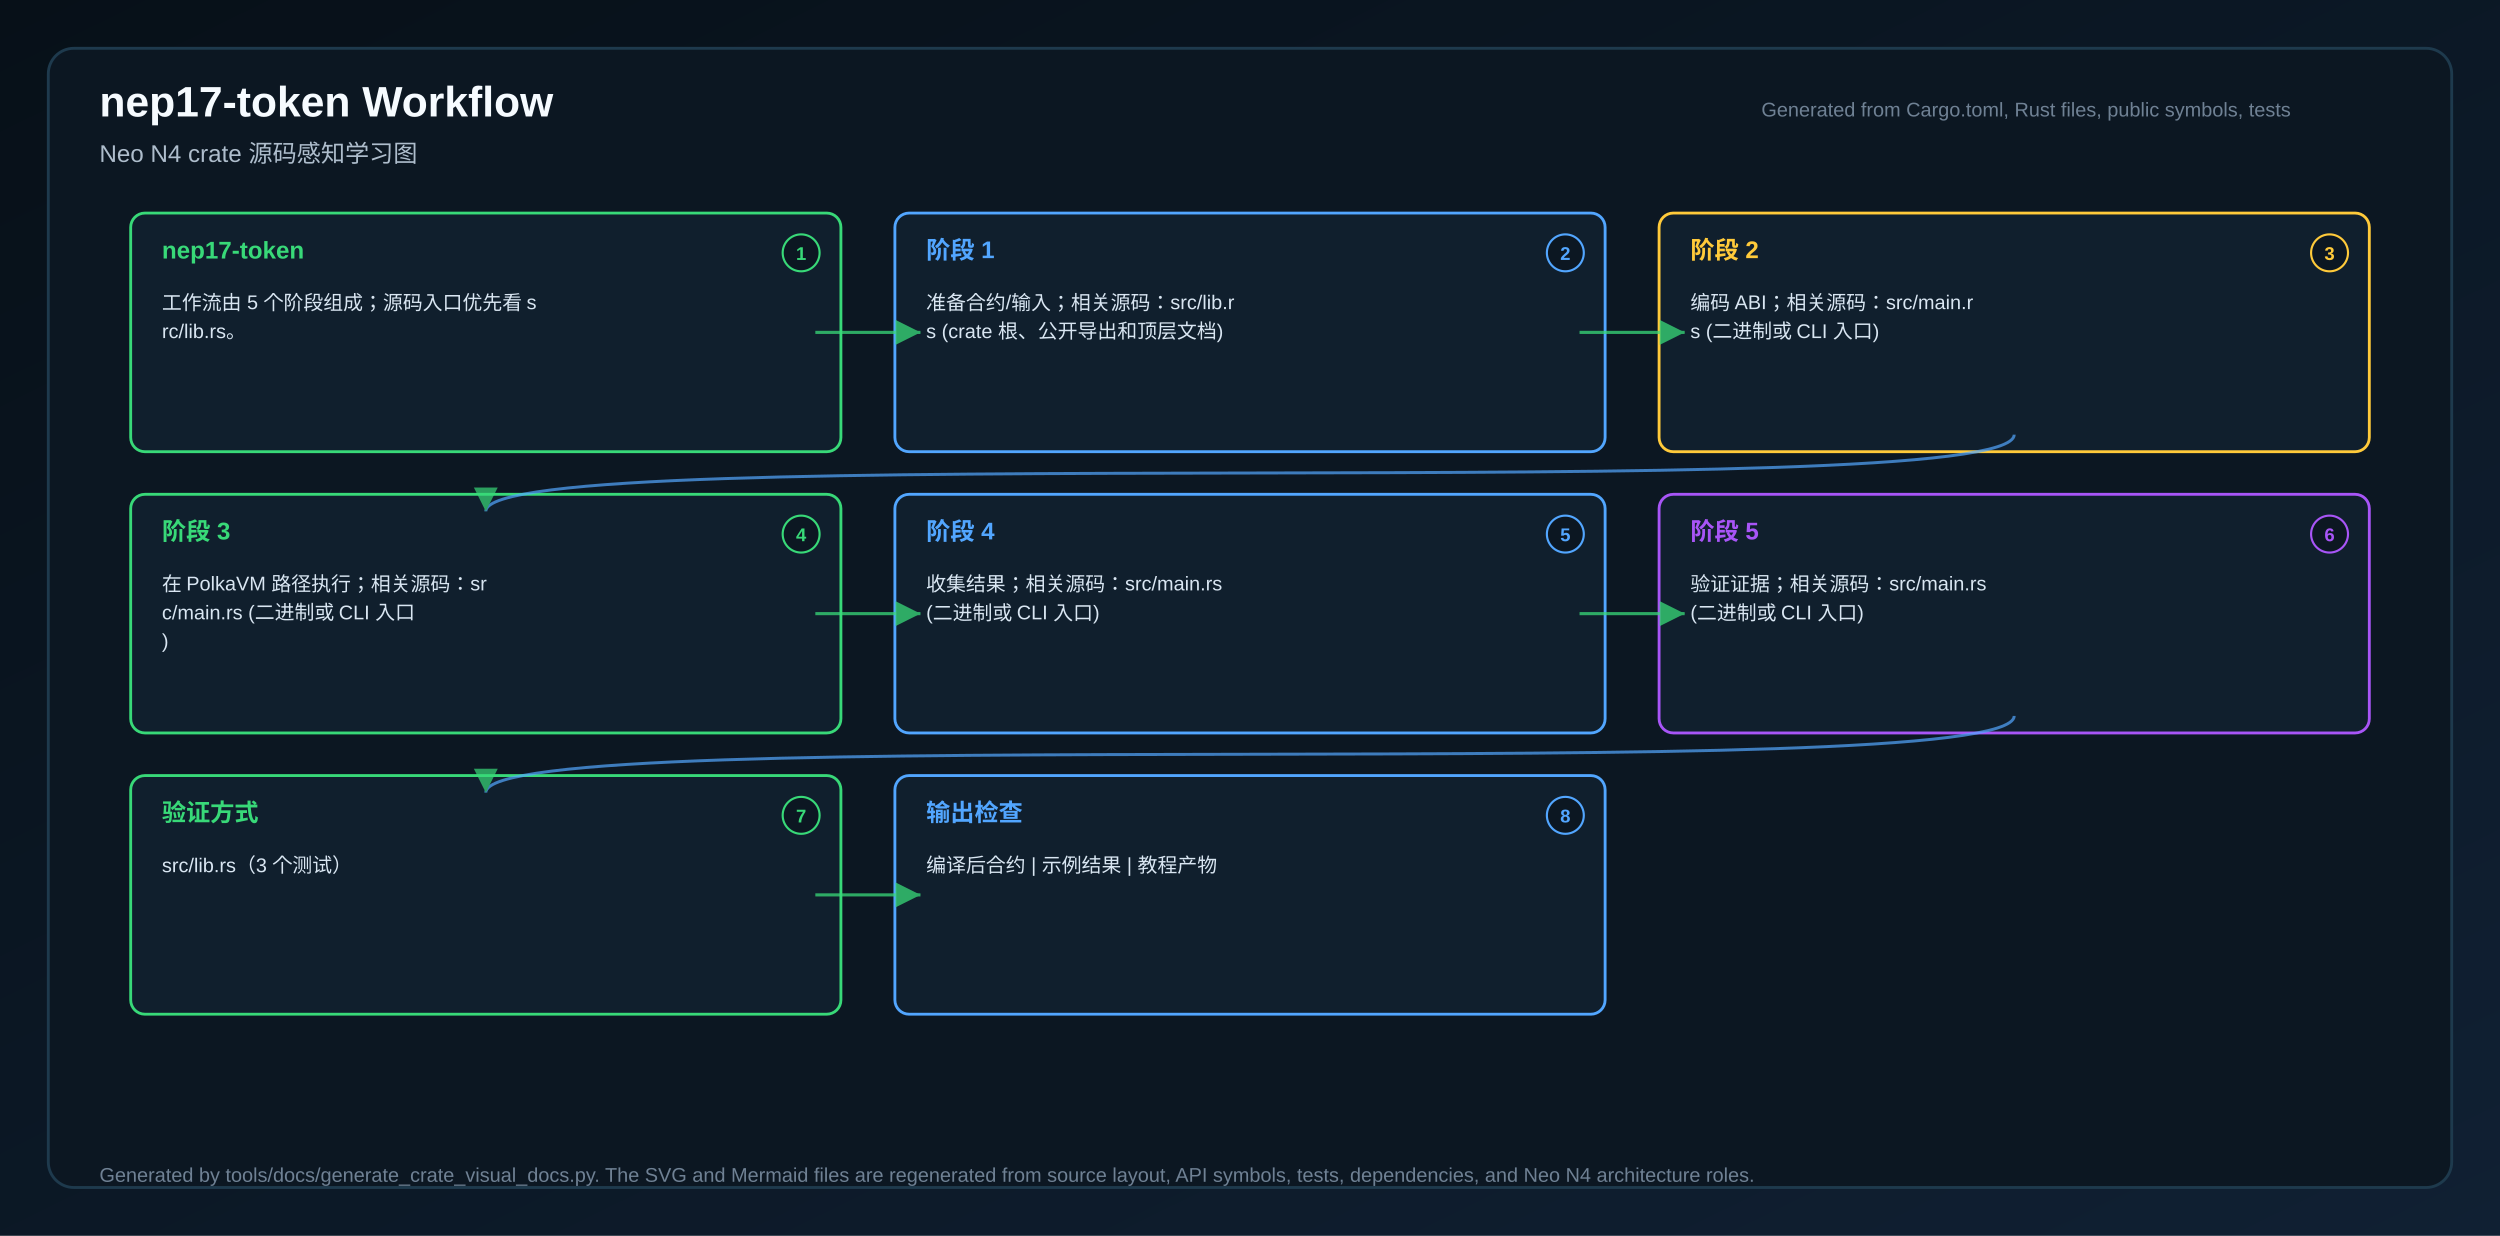
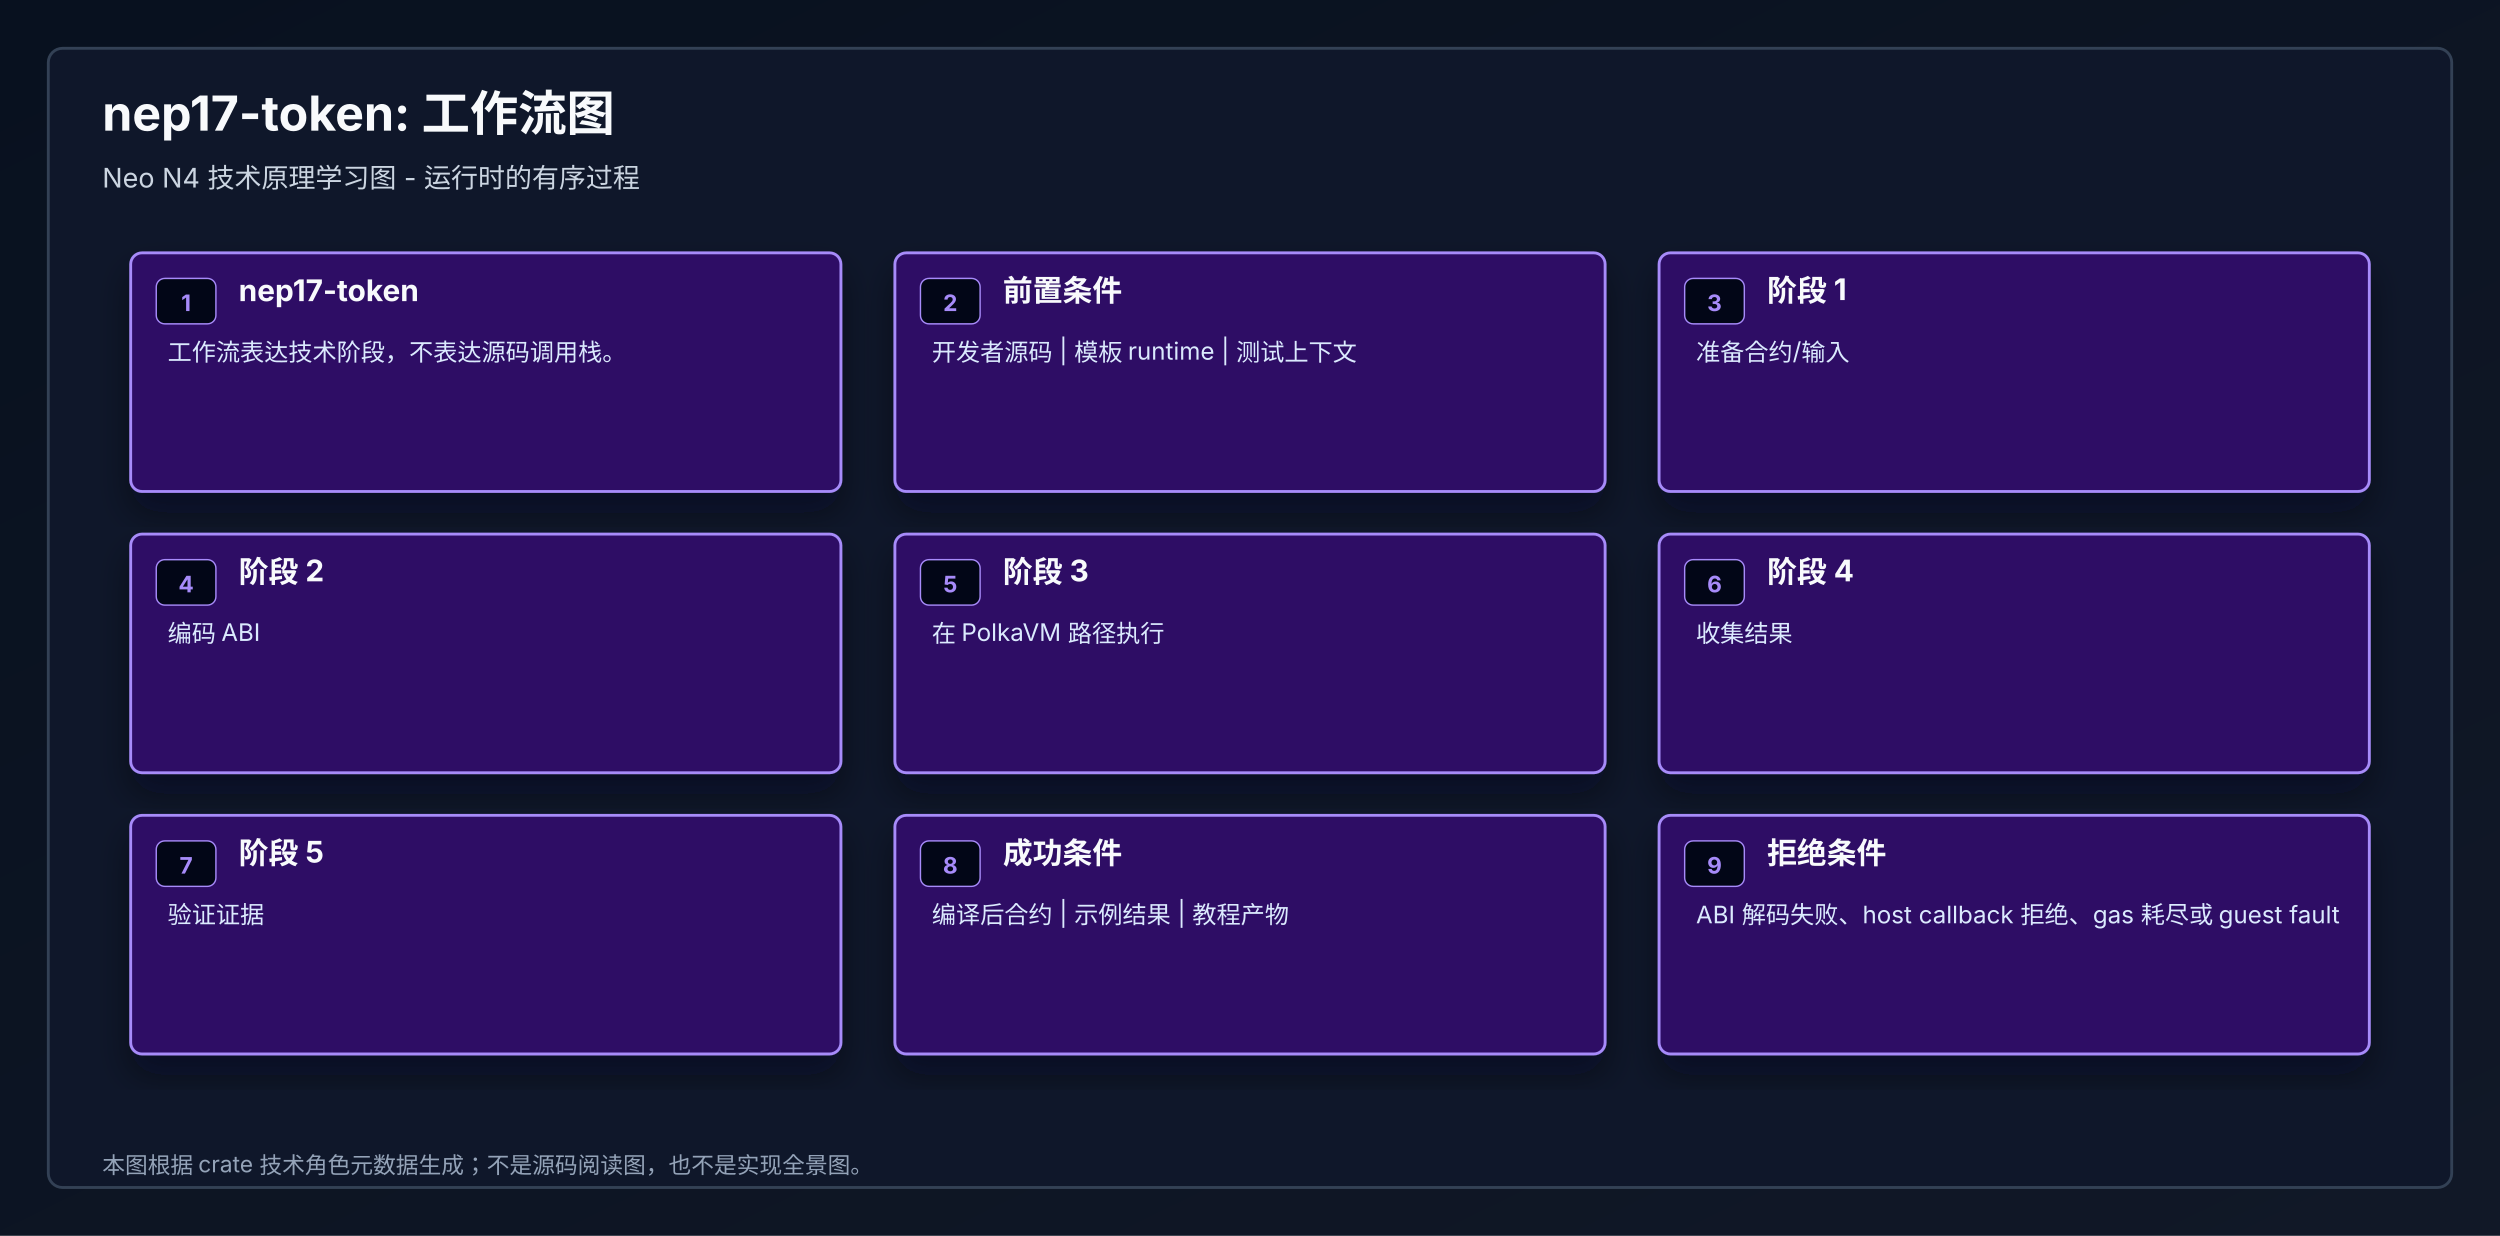
- <svg xmlns="http://www.w3.org/2000/svg" width="1760" height="870" viewBox="0 0 1760 870" role="img" aria-label="nep17-token Workflow">
+ <svg xmlns="http://www.w3.org/2000/svg" width="1760" height="870" viewBox="0 0 1760 870" role="img" aria-label="nep17-token 工作流图">
  <defs>
-     <linearGradient id="bg" x1="0" x2="1" y1="0" y2="1">
-       <stop offset="0" stop-color="#071018" />
-       <stop offset="1" stop-color="#102033" />
+     <linearGradient id="bg" x1="0" y1="0" x2="1" y2="1">
+       <stop offset="0%" stop-color="#08111f" />
+       <stop offset="100%" stop-color="#111827" />
    </linearGradient>
-     <marker id="arrow" markerWidth="12" markerHeight="12" refX="10" refY="6" orient="auto">
-       <path d="M2,2 L10,6 L2,10 Z" fill="#38d978" />
-     </marker>
+     <filter id="shadow" x="-15%" y="-15%" width="130%" height="130%">
+       <feDropShadow dx="0" dy="14" stdDeviation="12" flood-color="#020617" flood-opacity="0.42" />
+     </filter>
  </defs>
-   <rect x="0" y="0" width="1760" height="870" fill="url(#bg)" />
-   <rect x="34" y="34" width="1692" height="802" rx="18" fill="#0c1722" stroke="#1e3a4d" stroke-width="2" />
-   <text x="70" y="82" fill="#f6fbff" font-size="30" font-family="Segoe UI, Arial, sans-serif" font-weight="700">nep17-token Workflow</text>
-   <text x="70" y="114" fill="#aebdcc" font-size="17" font-family="Segoe UI, Arial, sans-serif">Neo N4 crate 源码感知学习图</text>
-   <text x="1240" y="82" fill="#6f8194" font-size="14" font-family="Segoe UI, Arial, sans-serif">Generated from Cargo.toml, Rust files, public symbols, tests</text>
-   <rect x="92" y="150" width="500" height="168" rx="10" fill="#101f2d" stroke="#38d978" stroke-width="2" />
-   <circle cx="564" cy="178" r="13" fill="#0c1722" stroke="#38d978" stroke-width="1.5" />
-   <text x="564" y="183" text-anchor="middle" fill="#38d978" font-size="13" font-family="Segoe UI, Arial, sans-serif" font-weight="700">1</text>
-   <text x="114" y="182" fill="#38d978" font-size="17" font-family="Segoe UI, Arial, sans-serif" font-weight="700">nep17-token</text>
-   <text x="114" y="218" fill="#d9e6f2" font-size="14" font-family="Segoe UI, Arial, sans-serif">工作流由 5 个阶段组成；源码入口优先看 s</text>
-   <text x="114" y="238" fill="#d9e6f2" font-size="14" font-family="Segoe UI, Arial, sans-serif">rc/lib.rs。</text>
-   <rect x="630" y="150" width="500" height="168" rx="10" fill="#101f2d" stroke="#52a6ff" stroke-width="2" />
-   <circle cx="1102" cy="178" r="13" fill="#0c1722" stroke="#52a6ff" stroke-width="1.5" />
-   <text x="1102" y="183" text-anchor="middle" fill="#52a6ff" font-size="13" font-family="Segoe UI, Arial, sans-serif" font-weight="700">2</text>
-   <text x="652" y="182" fill="#52a6ff" font-size="17" font-family="Segoe UI, Arial, sans-serif" font-weight="700">阶段 1</text>
-   <text x="652" y="218" fill="#d9e6f2" font-size="14" font-family="Segoe UI, Arial, sans-serif">准备合约/输入；相关源码：src/lib.r</text>
-   <text x="652" y="238" fill="#d9e6f2" font-size="14" font-family="Segoe UI, Arial, sans-serif">s (crate 根、公开导出和顶层文档)</text>
-   <rect x="1168" y="150" width="500" height="168" rx="10" fill="#101f2d" stroke="#ffca3a" stroke-width="2" />
-   <circle cx="1640" cy="178" r="13" fill="#0c1722" stroke="#ffca3a" stroke-width="1.5" />
-   <text x="1640" y="183" text-anchor="middle" fill="#ffca3a" font-size="13" font-family="Segoe UI, Arial, sans-serif" font-weight="700">3</text>
-   <text x="1190" y="182" fill="#ffca3a" font-size="17" font-family="Segoe UI, Arial, sans-serif" font-weight="700">阶段 2</text>
-   <text x="1190" y="218" fill="#d9e6f2" font-size="14" font-family="Segoe UI, Arial, sans-serif">编码 ABI；相关源码：src/main.r</text>
-   <text x="1190" y="238" fill="#d9e6f2" font-size="14" font-family="Segoe UI, Arial, sans-serif">s (二进制或 CLI 入口)</text>
-   <rect x="92" y="348" width="500" height="168" rx="10" fill="#101f2d" stroke="#38d978" stroke-width="2" />
-   <circle cx="564" cy="376" r="13" fill="#0c1722" stroke="#38d978" stroke-width="1.5" />
-   <text x="564" y="381" text-anchor="middle" fill="#38d978" font-size="13" font-family="Segoe UI, Arial, sans-serif" font-weight="700">4</text>
-   <text x="114" y="380" fill="#38d978" font-size="17" font-family="Segoe UI, Arial, sans-serif" font-weight="700">阶段 3</text>
-   <text x="114" y="416" fill="#d9e6f2" font-size="14" font-family="Segoe UI, Arial, sans-serif">在 PolkaVM 路径执行；相关源码：sr</text>
-   <text x="114" y="436" fill="#d9e6f2" font-size="14" font-family="Segoe UI, Arial, sans-serif">c/main.rs (二进制或 CLI 入口</text>
-   <text x="114" y="456" fill="#d9e6f2" font-size="14" font-family="Segoe UI, Arial, sans-serif">)</text>
-   <rect x="630" y="348" width="500" height="168" rx="10" fill="#101f2d" stroke="#52a6ff" stroke-width="2" />
-   <circle cx="1102" cy="376" r="13" fill="#0c1722" stroke="#52a6ff" stroke-width="1.5" />
-   <text x="1102" y="381" text-anchor="middle" fill="#52a6ff" font-size="13" font-family="Segoe UI, Arial, sans-serif" font-weight="700">5</text>
-   <text x="652" y="380" fill="#52a6ff" font-size="17" font-family="Segoe UI, Arial, sans-serif" font-weight="700">阶段 4</text>
-   <text x="652" y="416" fill="#d9e6f2" font-size="14" font-family="Segoe UI, Arial, sans-serif">收集结果；相关源码：src/main.rs </text>
-   <text x="652" y="436" fill="#d9e6f2" font-size="14" font-family="Segoe UI, Arial, sans-serif">(二进制或 CLI 入口)</text>
-   <rect x="1168" y="348" width="500" height="168" rx="10" fill="#101f2d" stroke="#a855f7" stroke-width="2" />
-   <circle cx="1640" cy="376" r="13" fill="#0c1722" stroke="#a855f7" stroke-width="1.5" />
-   <text x="1640" y="381" text-anchor="middle" fill="#a855f7" font-size="13" font-family="Segoe UI, Arial, sans-serif" font-weight="700">6</text>
-   <text x="1190" y="380" fill="#a855f7" font-size="17" font-family="Segoe UI, Arial, sans-serif" font-weight="700">阶段 5</text>
-   <text x="1190" y="416" fill="#d9e6f2" font-size="14" font-family="Segoe UI, Arial, sans-serif">验证证据；相关源码：src/main.rs </text>
-   <text x="1190" y="436" fill="#d9e6f2" font-size="14" font-family="Segoe UI, Arial, sans-serif">(二进制或 CLI 入口)</text>
-   <rect x="92" y="546" width="500" height="168" rx="10" fill="#101f2d" stroke="#38d978" stroke-width="2" />
-   <circle cx="564" cy="574" r="13" fill="#0c1722" stroke="#38d978" stroke-width="1.5" />
-   <text x="564" y="579" text-anchor="middle" fill="#38d978" font-size="13" font-family="Segoe UI, Arial, sans-serif" font-weight="700">7</text>
-   <text x="114" y="578" fill="#38d978" font-size="17" font-family="Segoe UI, Arial, sans-serif" font-weight="700">验证方式</text>
-   <text x="114" y="614" fill="#d9e6f2" font-size="14" font-family="Segoe UI, Arial, sans-serif">src/lib.rs（3 个测试）</text>
-   <rect x="630" y="546" width="500" height="168" rx="10" fill="#101f2d" stroke="#52a6ff" stroke-width="2" />
-   <circle cx="1102" cy="574" r="13" fill="#0c1722" stroke="#52a6ff" stroke-width="1.5" />
-   <text x="1102" y="579" text-anchor="middle" fill="#52a6ff" font-size="13" font-family="Segoe UI, Arial, sans-serif" font-weight="700">8</text>
-   <text x="652" y="578" fill="#52a6ff" font-size="17" font-family="Segoe UI, Arial, sans-serif" font-weight="700">输出检查</text>
-   <text x="652" y="614" fill="#d9e6f2" font-size="14" font-family="Segoe UI, Arial, sans-serif">编译后合约 | 示例结果 | 教程产物</text>
-   <line x1="574" y1="234" x2="648" y2="234" stroke="#38d978" stroke-width="2.2" marker-end="url(#arrow)" opacity="0.75" />
-   <line x1="1112" y1="234" x2="1186" y2="234" stroke="#38d978" stroke-width="2.2" marker-end="url(#arrow)" opacity="0.75" />
-   <line x1="574" y1="432" x2="648" y2="432" stroke="#38d978" stroke-width="2.2" marker-end="url(#arrow)" opacity="0.75" />
-   <line x1="1112" y1="432" x2="1186" y2="432" stroke="#38d978" stroke-width="2.2" marker-end="url(#arrow)" opacity="0.75" />
-   <line x1="574" y1="630" x2="648" y2="630" stroke="#38d978" stroke-width="2.2" marker-end="url(#arrow)" opacity="0.75" />
-   <path d="M1418 306 C1418 358, 342 308, 342 360" stroke="#52a6ff" stroke-width="2.1" fill="none" marker-end="url(#arrow)" opacity="0.7" />
-   <path d="M1418 504 C1418 556, 342 506, 342 558" stroke="#52a6ff" stroke-width="2.1" fill="none" marker-end="url(#arrow)" opacity="0.7" />
-   <text x="70" y="832" fill="#6f8194" font-size="14" font-family="Segoe UI, Arial, sans-serif">Generated by tools/docs/generate_crate_visual_docs.py. The SVG and Mermaid files are regenerated from source layout, API symbols, tests, dependencies, and Neo N4 architecture roles.</text>
+   <rect width="1760" height="100%" fill="url(#bg)" />
+   <rect x="34" y="34" width="1692" height="802" rx="10" fill="#0f172a" stroke="#334155" stroke-width="2" />
+   <text x="72" y="92" fill="#f8fafc" font-family="Inter,Segoe UI,Arial,sans-serif" font-size="34" font-weight="700">nep17-token: 工作流图</text>
+   <text x="72" y="132" fill="#cbd5e1" font-family="Inter,Segoe UI,Arial,sans-serif" font-size="19">Neo N4 技术原理学习图 - 运行时的有序过程</text>
+   <rect x="92" y="178" width="500" height="168" rx="8" fill="#2e1065" stroke="#a78bfa" stroke-width="2" filter="url(#shadow)" />
+   <rect x="110" y="196" width="42" height="32" rx="6" fill="#020617" stroke="#a78bfa" stroke-width="1" />
+   <text x="131" y="219" text-anchor="middle" fill="#a78bfa" font-family="Inter,Segoe UI,Arial,sans-serif" font-size="16" font-weight="700">1</text>
+   <text x="168" y="212" fill="#f8fafc" font-family="Inter,Segoe UI,Arial,sans-serif" font-size="21" font-weight="700">nep17-token</text>
+   <text x="118" y="254" fill="#dbeafe" font-family="Inter,Segoe UI,Arial,sans-serif" font-size="17">工作流表达技术阶段，不表达源码调用栈。</text>
+   <rect x="630" y="178" width="500" height="168" rx="8" fill="#2e1065" stroke="#a78bfa" stroke-width="2" filter="url(#shadow)" />
+   <rect x="648" y="196" width="42" height="32" rx="6" fill="#020617" stroke="#a78bfa" stroke-width="1" />
+   <text x="669" y="219" text-anchor="middle" fill="#a78bfa" font-family="Inter,Segoe UI,Arial,sans-serif" font-size="16" font-weight="700">2</text>
+   <text x="706" y="212" fill="#f8fafc" font-family="Inter,Segoe UI,Arial,sans-serif" font-size="21" font-weight="700">前置条件</text>
+   <text x="656" y="254" fill="#dbeafe" font-family="Inter,Segoe UI,Arial,sans-serif" font-size="17">开发者源码 | 模板 runtime | 测试上下文</text>
+   <rect x="1168" y="178" width="500" height="168" rx="8" fill="#2e1065" stroke="#a78bfa" stroke-width="2" filter="url(#shadow)" />
+   <rect x="1186" y="196" width="42" height="32" rx="6" fill="#020617" stroke="#a78bfa" stroke-width="1" />
+   <text x="1207" y="219" text-anchor="middle" fill="#a78bfa" font-family="Inter,Segoe UI,Arial,sans-serif" font-size="16" font-weight="700">3</text>
+   <text x="1244" y="212" fill="#f8fafc" font-family="Inter,Segoe UI,Arial,sans-serif" font-size="21" font-weight="700">阶段 1</text>
+   <text x="1194" y="254" fill="#dbeafe" font-family="Inter,Segoe UI,Arial,sans-serif" font-size="17">准备合约/输入</text>
+   <rect x="92" y="376" width="500" height="168" rx="8" fill="#2e1065" stroke="#a78bfa" stroke-width="2" filter="url(#shadow)" />
+   <rect x="110" y="394" width="42" height="32" rx="6" fill="#020617" stroke="#a78bfa" stroke-width="1" />
+   <text x="131" y="417" text-anchor="middle" fill="#a78bfa" font-family="Inter,Segoe UI,Arial,sans-serif" font-size="16" font-weight="700">4</text>
+   <text x="168" y="410" fill="#f8fafc" font-family="Inter,Segoe UI,Arial,sans-serif" font-size="21" font-weight="700">阶段 2</text>
+   <text x="118" y="452" fill="#dbeafe" font-family="Inter,Segoe UI,Arial,sans-serif" font-size="17">编码 ABI</text>
+   <rect x="630" y="376" width="500" height="168" rx="8" fill="#2e1065" stroke="#a78bfa" stroke-width="2" filter="url(#shadow)" />
+   <rect x="648" y="394" width="42" height="32" rx="6" fill="#020617" stroke="#a78bfa" stroke-width="1" />
+   <text x="669" y="417" text-anchor="middle" fill="#a78bfa" font-family="Inter,Segoe UI,Arial,sans-serif" font-size="16" font-weight="700">5</text>
+   <text x="706" y="410" fill="#f8fafc" font-family="Inter,Segoe UI,Arial,sans-serif" font-size="21" font-weight="700">阶段 3</text>
+   <text x="656" y="452" fill="#dbeafe" font-family="Inter,Segoe UI,Arial,sans-serif" font-size="17">在 PolkaVM 路径执行</text>
+   <rect x="1168" y="376" width="500" height="168" rx="8" fill="#2e1065" stroke="#a78bfa" stroke-width="2" filter="url(#shadow)" />
+   <rect x="1186" y="394" width="42" height="32" rx="6" fill="#020617" stroke="#a78bfa" stroke-width="1" />
+   <text x="1207" y="417" text-anchor="middle" fill="#a78bfa" font-family="Inter,Segoe UI,Arial,sans-serif" font-size="16" font-weight="700">6</text>
+   <text x="1244" y="410" fill="#f8fafc" font-family="Inter,Segoe UI,Arial,sans-serif" font-size="21" font-weight="700">阶段 4</text>
+   <text x="1194" y="452" fill="#dbeafe" font-family="Inter,Segoe UI,Arial,sans-serif" font-size="17">收集结果</text>
+   <rect x="92" y="574" width="500" height="168" rx="8" fill="#2e1065" stroke="#a78bfa" stroke-width="2" filter="url(#shadow)" />
+   <rect x="110" y="592" width="42" height="32" rx="6" fill="#020617" stroke="#a78bfa" stroke-width="1" />
+   <text x="131" y="615" text-anchor="middle" fill="#a78bfa" font-family="Inter,Segoe UI,Arial,sans-serif" font-size="16" font-weight="700">7</text>
+   <text x="168" y="608" fill="#f8fafc" font-family="Inter,Segoe UI,Arial,sans-serif" font-size="21" font-weight="700">阶段 5</text>
+   <text x="118" y="650" fill="#dbeafe" font-family="Inter,Segoe UI,Arial,sans-serif" font-size="17">验证证据</text>
+   <rect x="630" y="574" width="500" height="168" rx="8" fill="#2e1065" stroke="#a78bfa" stroke-width="2" filter="url(#shadow)" />
+   <rect x="648" y="592" width="42" height="32" rx="6" fill="#020617" stroke="#a78bfa" stroke-width="1" />
+   <text x="669" y="615" text-anchor="middle" fill="#a78bfa" font-family="Inter,Segoe UI,Arial,sans-serif" font-size="16" font-weight="700">8</text>
+   <text x="706" y="608" fill="#f8fafc" font-family="Inter,Segoe UI,Arial,sans-serif" font-size="21" font-weight="700">成功条件</text>
+   <text x="656" y="650" fill="#dbeafe" font-family="Inter,Segoe UI,Arial,sans-serif" font-size="17">编译后合约 | 示例结果 | 教程产物</text>
+   <rect x="1168" y="574" width="500" height="168" rx="8" fill="#2e1065" stroke="#a78bfa" stroke-width="2" filter="url(#shadow)" />
+   <rect x="1186" y="592" width="42" height="32" rx="6" fill="#020617" stroke="#a78bfa" stroke-width="1" />
+   <text x="1207" y="615" text-anchor="middle" fill="#a78bfa" font-family="Inter,Segoe UI,Arial,sans-serif" font-size="16" font-weight="700">9</text>
+   <text x="1244" y="608" fill="#f8fafc" font-family="Inter,Segoe UI,Arial,sans-serif" font-size="21" font-weight="700">拒绝条件</text>
+   <text x="1194" y="650" fill="#dbeafe" font-family="Inter,Segoe UI,Arial,sans-serif" font-size="17">ABI 解码失败、host callback 拒绝、gas 耗尽或 guest fault</text>
+   <text x="72" y="826" fill="#94a3b8" font-family="Inter,Segoe UI,Arial,sans-serif" font-size="16">本图根据 crate 技术角色元数据生成；不是源码阅读图，也不是实现全景图。</text>
</svg>
